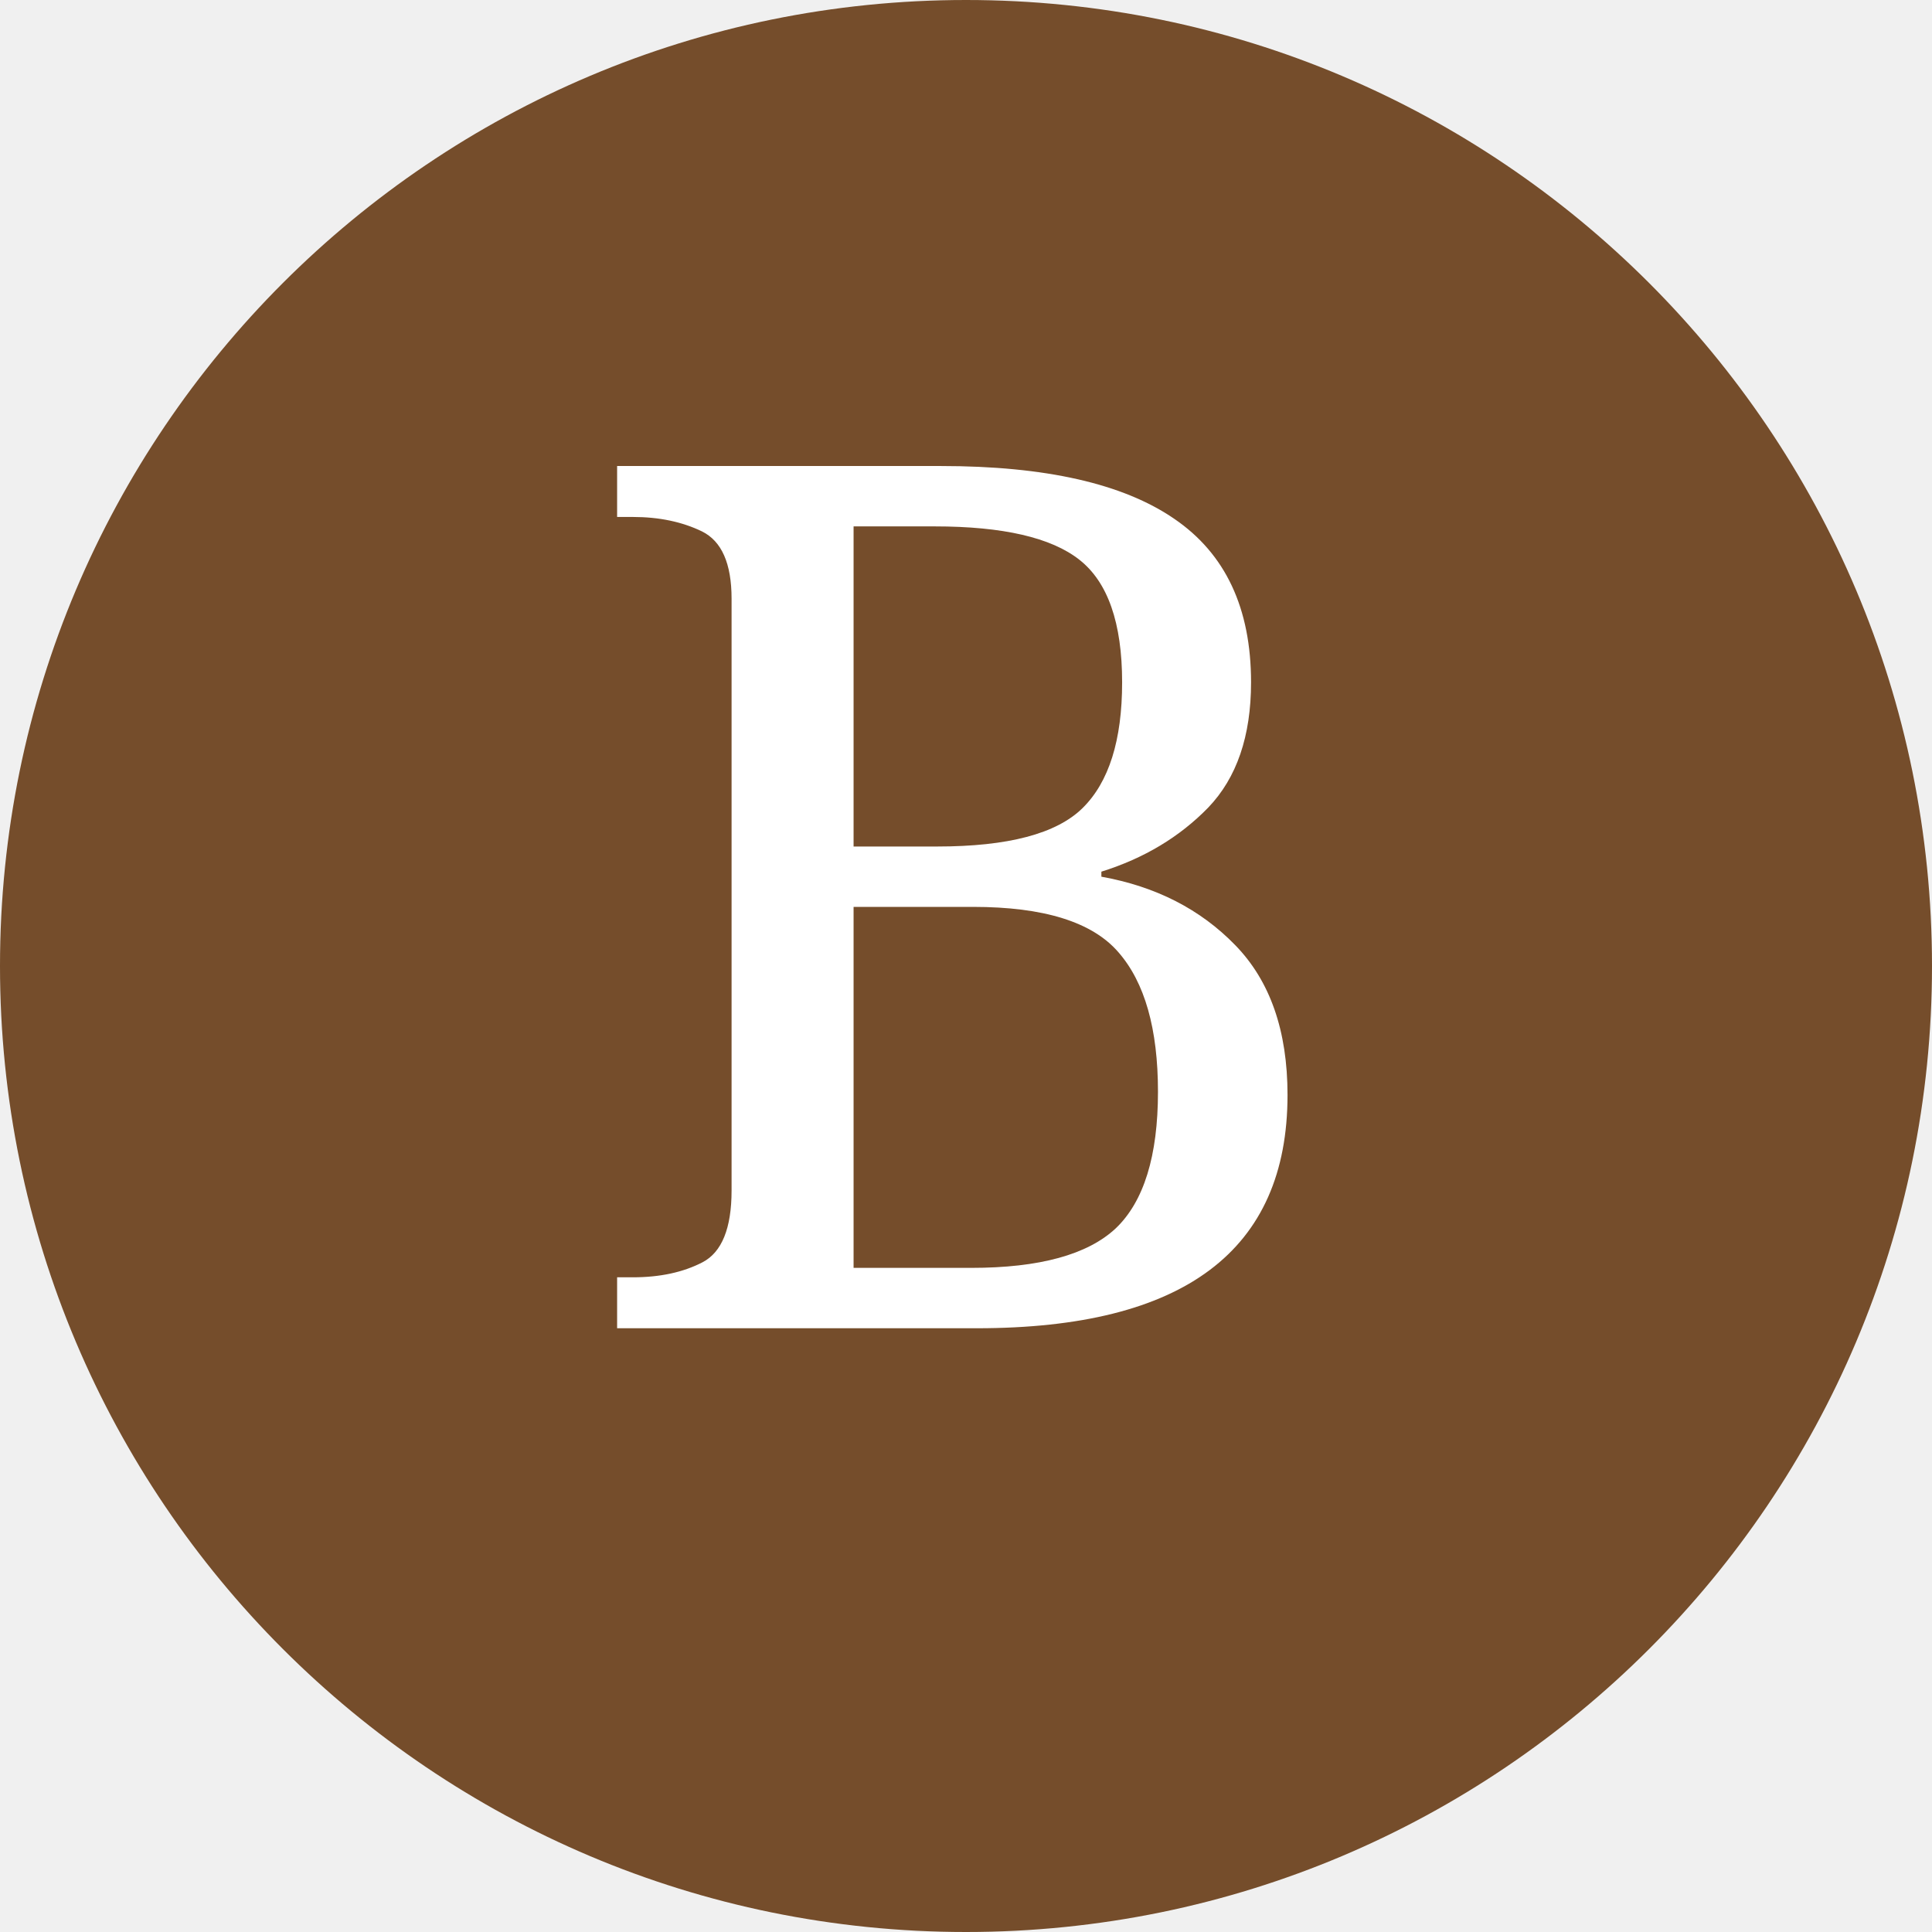
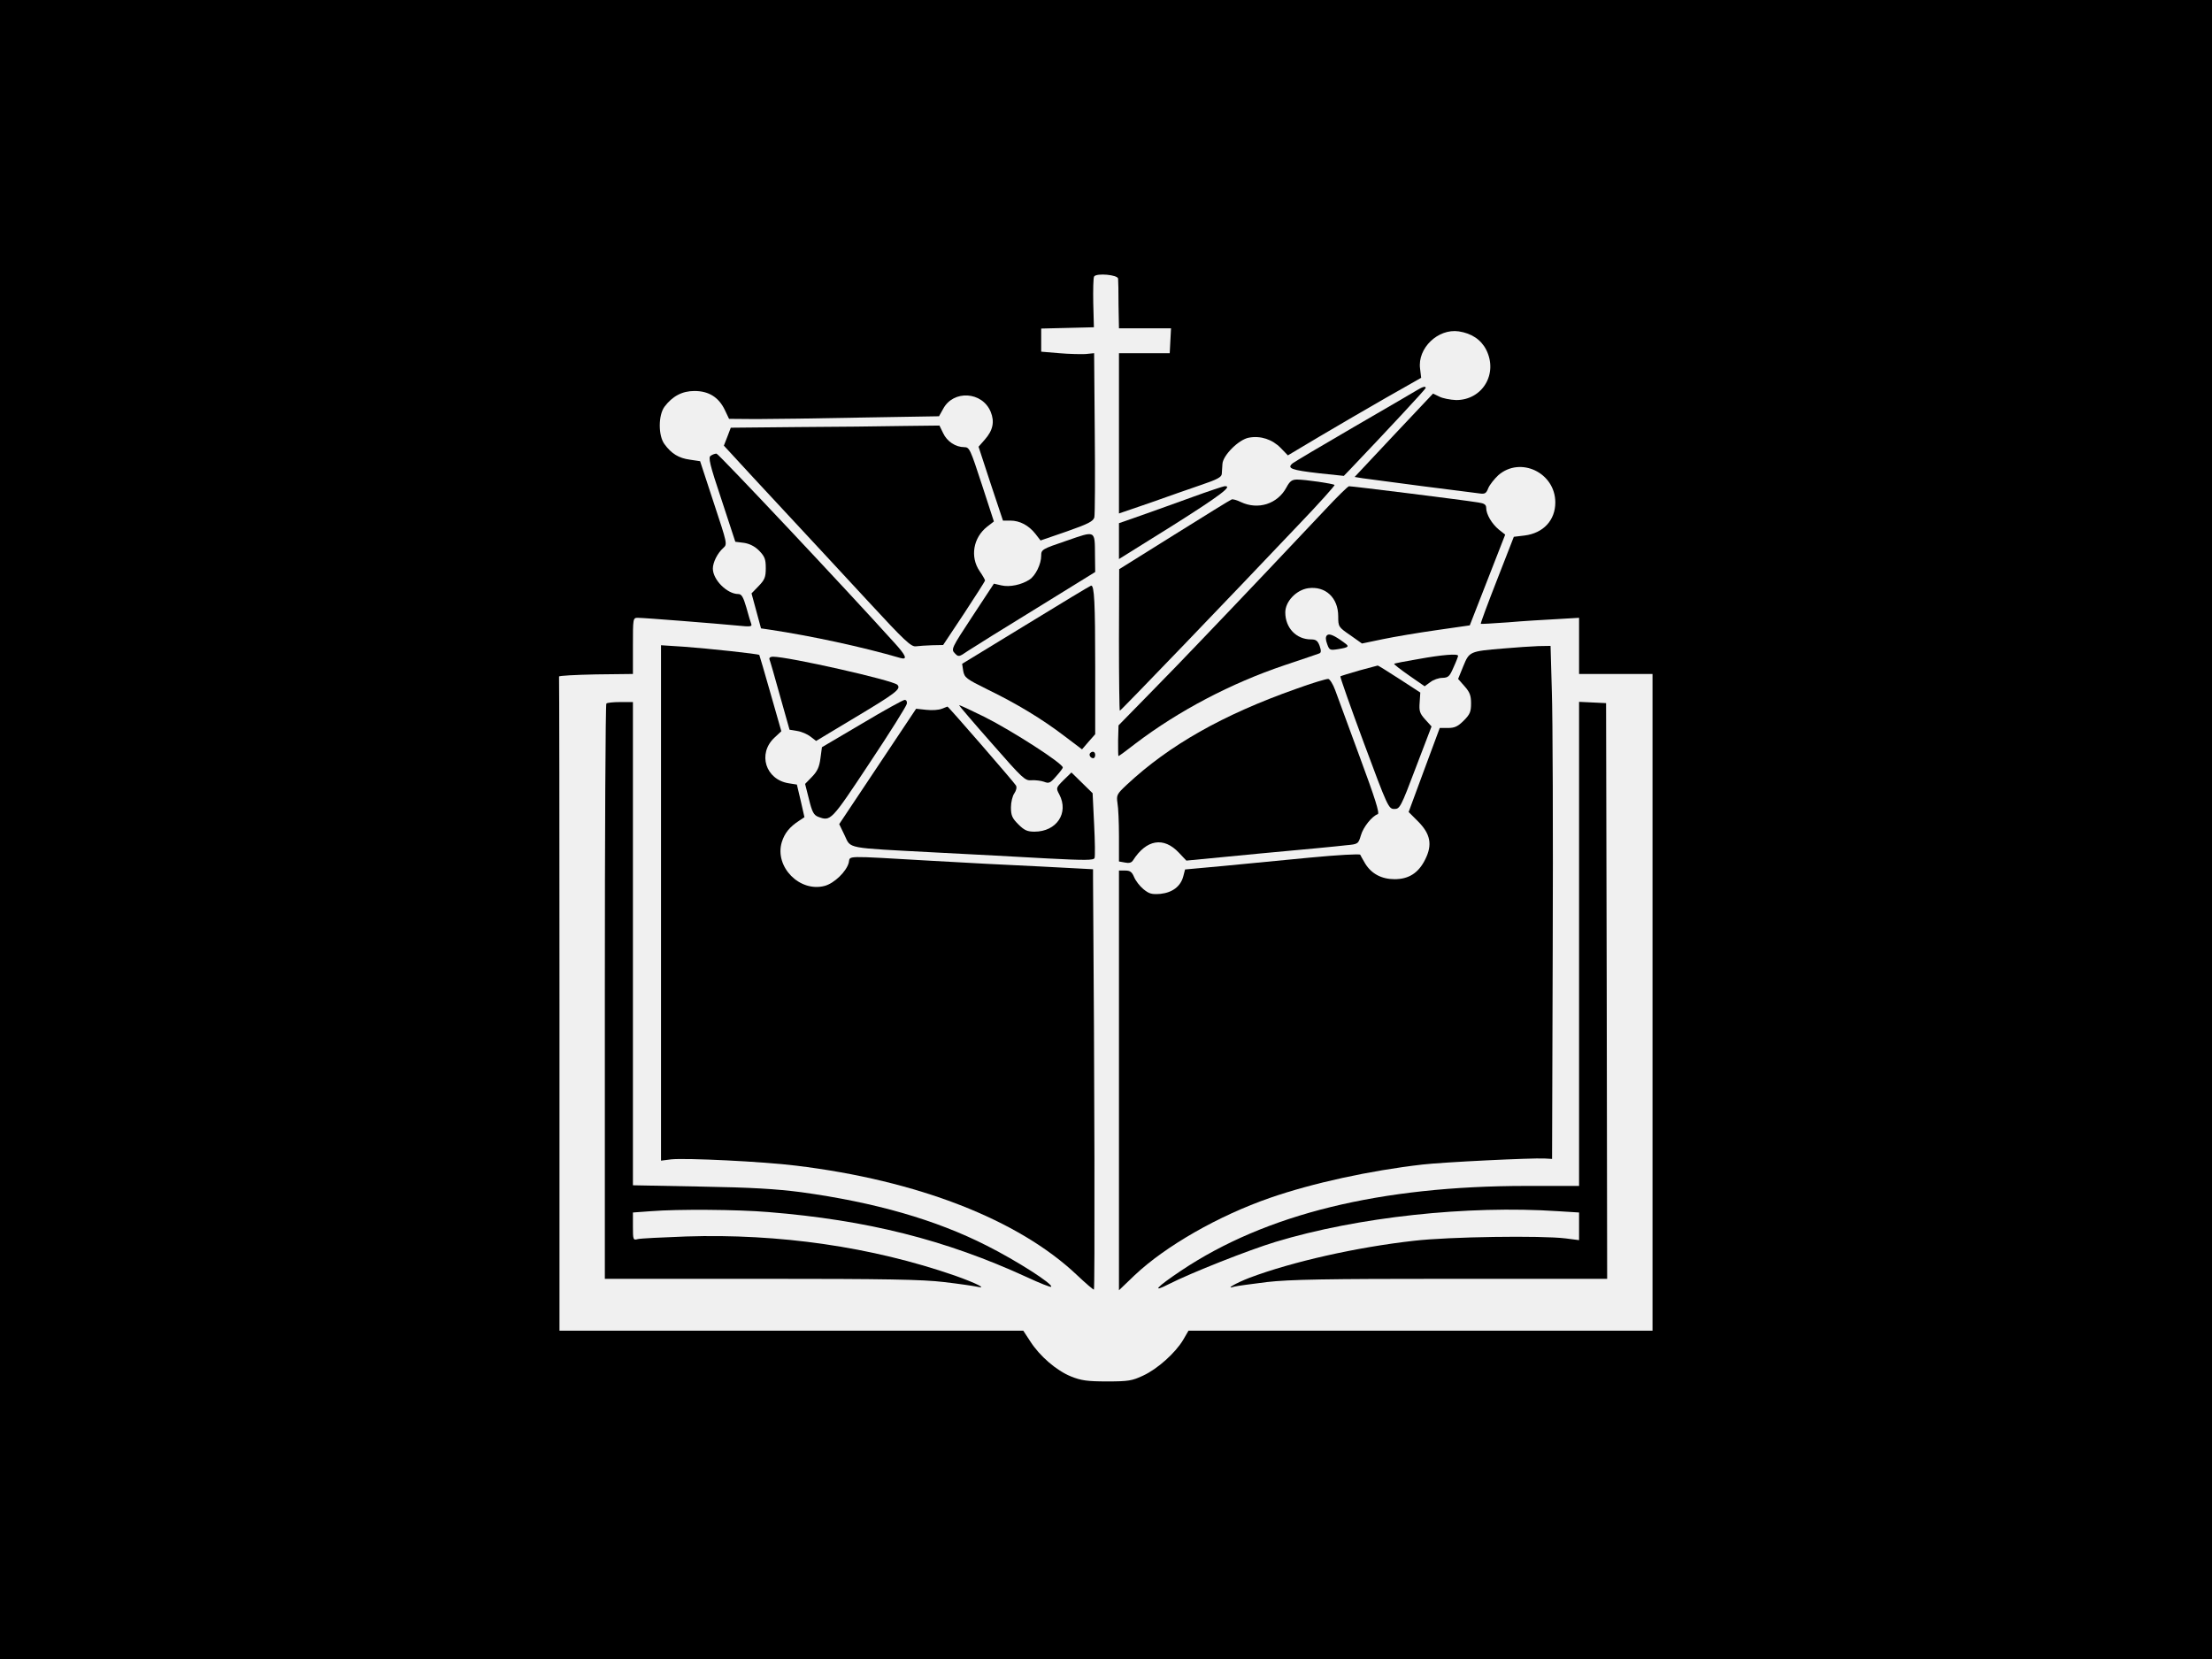
- <svg xmlns="http://www.w3.org/2000/svg" viewBox="0 0 48 48">
-   <rect width="48" height="48" rx="24" fill="#754d2b" />
-   <text x="24" y="33" fill="#fff" font-family="Georgia,serif" font-size="30" text-anchor="middle">B</text>
+ <svg xmlns="http://www.w3.org/2000/svg" version="1.0" width="1024pt" height="768pt" viewBox="0 0 1024 768" preserveAspectRatio="xMidYMid meet">
+   <g transform="translate(0,768) scale(0.1,-0.1)" fill="#000000" stroke="none">
+     <path d="M0 3840 l0 -3840 5120 0 5120 0 0 3840 0 3840 -5120 0 -5120 0 0 -3840z m5176 2550 c1 -8 2 -63 2 -122 l2 -108 120 0 121 0 -3 -57 -3 -58 -118 0 -117 0 0 -371 0 -371 143 49 c78 28 185 65 237 83 74 25 95 36 96 51 1 10 2 31 3 46 2 40 76 114 123 122 54 10 108 -8 147 -48 l33 -34 146 87 c81 48 220 129 309 180 l162 92 -5 42 c-13 95 83 187 179 173 59 -9 103 -38 127 -85 56 -111 -17 -233 -139 -233 -27 1 -63 8 -78 16 l-29 14 -182 -193 -181 -193 37 -6 c20 -3 143 -19 272 -36 129 -16 249 -32 267 -34 27 -4 33 -1 43 25 7 16 28 42 46 59 102 89 264 12 264 -126 0 -82 -55 -142 -142 -153 l-50 -6 -78 -200 c-43 -110 -77 -201 -75 -203 1 -1 58 2 126 7 68 6 170 12 227 15 l102 6 0 -130 0 -130 170 0 170 0 0 -1520 0 -1520 -1074 0 -1074 0 -25 -43 c-36 -60 -118 -134 -185 -165 -51 -24 -68 -27 -167 -27 -91 0 -120 4 -167 23 -67 27 -145 94 -189 163 l-32 49 -1074 0 -1073 0 0 1510 c0 831 -1 1513 -2 1518 -2 4 75 8 170 10 l172 2 0 130 c0 128 0 130 23 130 28 0 368 -27 461 -36 59 -6 68 -5 64 7 -3 8 -14 43 -23 77 -14 48 -22 62 -37 62 -52 0 -118 66 -118 118 0 28 21 71 48 95 20 18 19 19 -44 210 l-63 192 -47 7 c-52 7 -86 28 -118 72 -29 39 -29 133 0 173 37 49 82 73 139 73 66 0 112 -29 140 -87 l20 -42 126 -1 c69 0 288 3 486 7 l360 6 19 34 c47 89 181 81 220 -13 19 -46 11 -86 -27 -129 l-29 -33 56 -171 57 -171 34 0 c44 0 85 -22 116 -61 l24 -31 122 42 c100 35 122 47 127 65 3 13 4 189 2 392 l-3 368 -40 -4 c-21 -1 -76 0 -122 4 l-83 7 0 54 0 53 122 3 122 3 -3 112 c-1 62 0 117 4 123 11 17 110 8 111 -10z" />
+     <path d="M6555 5871 c-16 -10 -147 -86 -290 -169 -143 -83 -269 -158 -280 -166 -30 -24 -8 -32 122 -47 l114 -12 28 29 c182 191 351 373 351 378 0 10 -14 6 -45 -13z" />
+     <path d="M3694 5703 l-311 -3 -16 -42 -16 -41 47 -51 c26 -29 133 -144 238 -257 104 -112 277 -298 384 -414 167 -181 198 -210 220 -207 14 2 48 4 76 5 l50 1 97 146 c53 81 97 149 97 153 0 3 -11 23 -25 43 -45 66 -30 155 35 206 l31 24 -56 172 c-53 162 -57 172 -81 172 -40 0 -80 26 -98 65 l-17 35 -172 -2 c-95 -2 -312 -4 -483 -5z" />
+     <path d="M3290 5570 c-12 -7 -5 -39 50 -203 l64 -195 40 -5 c26 -4 50 -16 70 -36 26 -27 31 -39 31 -81 0 -42 -5 -54 -33 -83 l-33 -34 22 -81 22 -81 41 -6 c193 -29 429 -80 604 -131 35 -10 27 11 -30 73 -231 256 -812 873 -821 873 -7 0 -19 -4 -27 -10z" />
+     <path d="M5955 5423 c-41 -76 -131 -105 -211 -67 -18 9 -37 14 -42 12 -5 -1 -124 -75 -265 -163 l-256 -160 -1 -327 c0 -181 2 -328 4 -328 5 0 515 531 825 858 96 100 172 185 169 187 -6 6 -135 25 -173 25 -24 0 -34 -7 -50 -37z" />
+     <path d="M5520 5379 c-74 -27 -181 -65 -237 -85 l-103 -36 0 -83 0 -83 250 156 c220 139 281 185 238 181 -7 -1 -74 -23 -148 -50z" />
+     <path d="M6135 5321 c-109 -116 -407 -431 -575 -606 -57 -60 -167 -174 -243 -251 l-139 -142 -2 -71 c0 -39 0 -71 2 -71 2 0 38 26 80 59 199 151 441 278 687 361 83 28 155 52 162 55 9 3 10 12 2 35 -9 24 -17 30 -40 30 -68 0 -119 53 -119 125 0 51 51 104 106 112 80 11 139 -44 139 -130 0 -48 1 -50 55 -87 l55 -39 96 20 c53 11 165 30 250 42 l153 22 82 210 82 210 -29 23 c-33 27 -59 71 -59 101 0 15 -9 21 -37 25 -66 11 -588 76 -598 75 -5 0 -55 -49 -110 -108z" />
+     <path d="M4938 5177 c-115 -39 -118 -41 -118 -70 0 -38 -26 -92 -54 -110 -36 -24 -92 -36 -130 -27 l-35 8 -100 -152 c-96 -146 -99 -152 -81 -170 17 -18 19 -18 61 11 24 16 167 105 317 197 l272 168 -1 76 c-1 119 5 116 -131 69z" />
+     <path d="M4749 4787 l-295 -180 5 -33 c6 -31 14 -37 111 -85 136 -66 255 -138 357 -216 l82 -62 30 35 31 35 0 313 c0 296 -4 377 -19 375 -3 0 -139 -82 -302 -182z" />
+     <path d="M6143 4739 c-7 -7 -7 -20 1 -41 10 -28 13 -29 51 -23 49 8 53 12 29 29 -47 35 -71 45 -81 35z" />
+     <path d="M3060 3500 l0 -1193 47 6 c68 7 424 -10 577 -29 563 -68 1031 -250 1302 -507 39 -37 74 -67 78 -67 5 0 3 983 -4 1901 l0 45 -247 13 c-137 6 -360 18 -498 26 -420 24 -377 25 -386 -9 -11 -41 -67 -95 -111 -107 -116 -31 -233 88 -199 202 13 42 36 71 81 100 l24 16 -17 75 -18 76 -38 6 c-107 17 -145 137 -66 211 l32 30 -50 175 c-27 96 -51 176 -52 178 -4 5 -237 30 -347 38 l-108 7 0 -1193z" />
+     <path d="M6960 4678 c-157 -13 -158 -14 -186 -82 l-24 -59 30 -34 c24 -27 30 -43 30 -79 0 -39 -5 -51 -34 -80 -27 -27 -42 -34 -73 -34 l-38 0 -72 -194 -72 -195 43 -43 c58 -58 68 -108 34 -176 -31 -63 -76 -92 -142 -92 -60 0 -107 25 -136 72 -11 18 -21 37 -23 41 -1 5 -106 -1 -232 -13 -127 -12 -308 -30 -404 -39 l-175 -16 -8 -31 c-12 -47 -50 -76 -106 -82 -41 -3 -52 0 -79 22 -17 14 -36 39 -43 56 -10 24 -19 30 -41 30 l-29 0 0 -971 0 -972 73 70 c142 134 387 275 627 358 196 68 461 126 705 154 94 11 504 31 565 28 l35 -2 3 975 c2 536 0 1071 -4 1188 l-6 212 -57 -1 c-31 -1 -103 -6 -161 -11z" />
+     <path d="M6566 4629 c-60 -10 -111 -20 -112 -22 -2 -2 29 -26 69 -54 l72 -50 26 19 c14 11 39 20 57 20 27 1 33 7 51 49 12 26 21 50 21 53 0 11 -74 5 -184 -15z" />
+     <path d="M3562 4628 c3 -7 25 -83 49 -170 l44 -156 36 -6 c20 -3 47 -15 61 -26 l26 -20 183 110 c187 112 212 131 193 150 -21 21 -504 130 -576 130 -12 0 -18 -5 -16 -12z" />
+     <path d="M6292 4576 c-45 -13 -84 -25 -87 -27 -2 -3 47 -142 109 -309 110 -296 114 -305 141 -305 25 0 30 8 99 191 l73 191 -30 33 c-25 28 -28 39 -25 78 l3 46 -97 63 c-54 35 -99 63 -100 62 -2 0 -40 -11 -86 -23z" />
+     <path d="M6000 4491 c-340 -120 -588 -261 -784 -444 -46 -43 -48 -48 -43 -84 4 -21 7 -90 7 -154 l0 -117 28 -5 c18 -4 30 -1 37 10 62 97 142 111 213 35 l34 -36 342 33 c187 17 366 34 397 38 56 5 57 6 69 46 11 39 52 89 78 98 10 3 -13 75 -83 264 -53 143 -104 283 -114 310 -10 28 -25 51 -32 52 -8 1 -75 -19 -149 -46z" />
+     <path d="M3990 4330 l-185 -109 -7 -52 c-5 -39 -14 -59 -38 -84 l-33 -34 18 -71 c14 -58 22 -73 42 -81 59 -22 59 -22 238 248 94 141 171 264 173 275 2 10 -2 18 -10 18 -7 0 -96 -49 -198 -110z" />
+     <path d="M2807 4423 c-4 -3 -7 -604 -7 -1335 l0 -1328 723 0 c580 0 747 -3 847 -15 69 -8 136 -18 150 -21 57 -13 -1 16 -100 51 -384 133 -813 195 -1245 181 -110 -4 -210 -9 -222 -12 -22 -6 -23 -4 -23 58 l0 65 83 6 c125 10 401 8 544 -4 457 -37 819 -128 1196 -301 60 -28 111 -48 113 -45 12 11 -160 121 -297 190 -238 121 -519 201 -860 248 -116 15 -230 22 -466 26 l-313 6 0 1118 0 1119 -58 0 c-32 0 -62 -3 -65 -7z" />
+     <path d="M7310 3310 l0 -1120 -243 0 c-678 0 -1207 -130 -1599 -392 -115 -77 -140 -105 -58 -63 104 53 370 158 495 196 380 115 887 170 1308 142 l97 -6 0 -64 0 -64 -62 8 c-112 14 -541 8 -703 -11 -267 -30 -563 -97 -760 -171 -65 -25 -118 -56 -70 -41 11 3 78 12 150 21 105 12 271 15 852 15 l723 0 -2 1333 -3 1332 -62 3 -63 3 0 -1121z" />
+     <path d="M4440 4415 c0 -2 68 -82 152 -177 142 -162 153 -173 183 -170 18 1 44 -2 58 -7 23 -9 29 -6 56 25 17 19 31 37 31 41 0 19 -233 169 -362 234 -65 32 -118 57 -118 54z" />
+     <path d="M4360 4399 c-14 -6 -46 -8 -72 -5 l-47 5 -178 -267 -178 -267 25 -52 c30 -63 0 -57 415 -79 171 -9 406 -21 524 -28 174 -9 214 -9 218 2 3 7 2 77 -2 156 l-7 144 -49 48 -49 48 -36 -35 c-36 -36 -36 -37 -20 -67 45 -86 -13 -172 -115 -172 -33 0 -47 6 -75 34 -28 28 -34 41 -34 78 0 24 7 54 16 66 9 13 12 28 7 36 -7 13 -314 367 -317 365 0 0 -12 -5 -26 -10z" />
+     <path d="M5047 4194 c-8 -8 1 -24 14 -24 5 0 9 7 9 15 0 15 -12 20 -23 9z" />
+   </g>
</svg>
